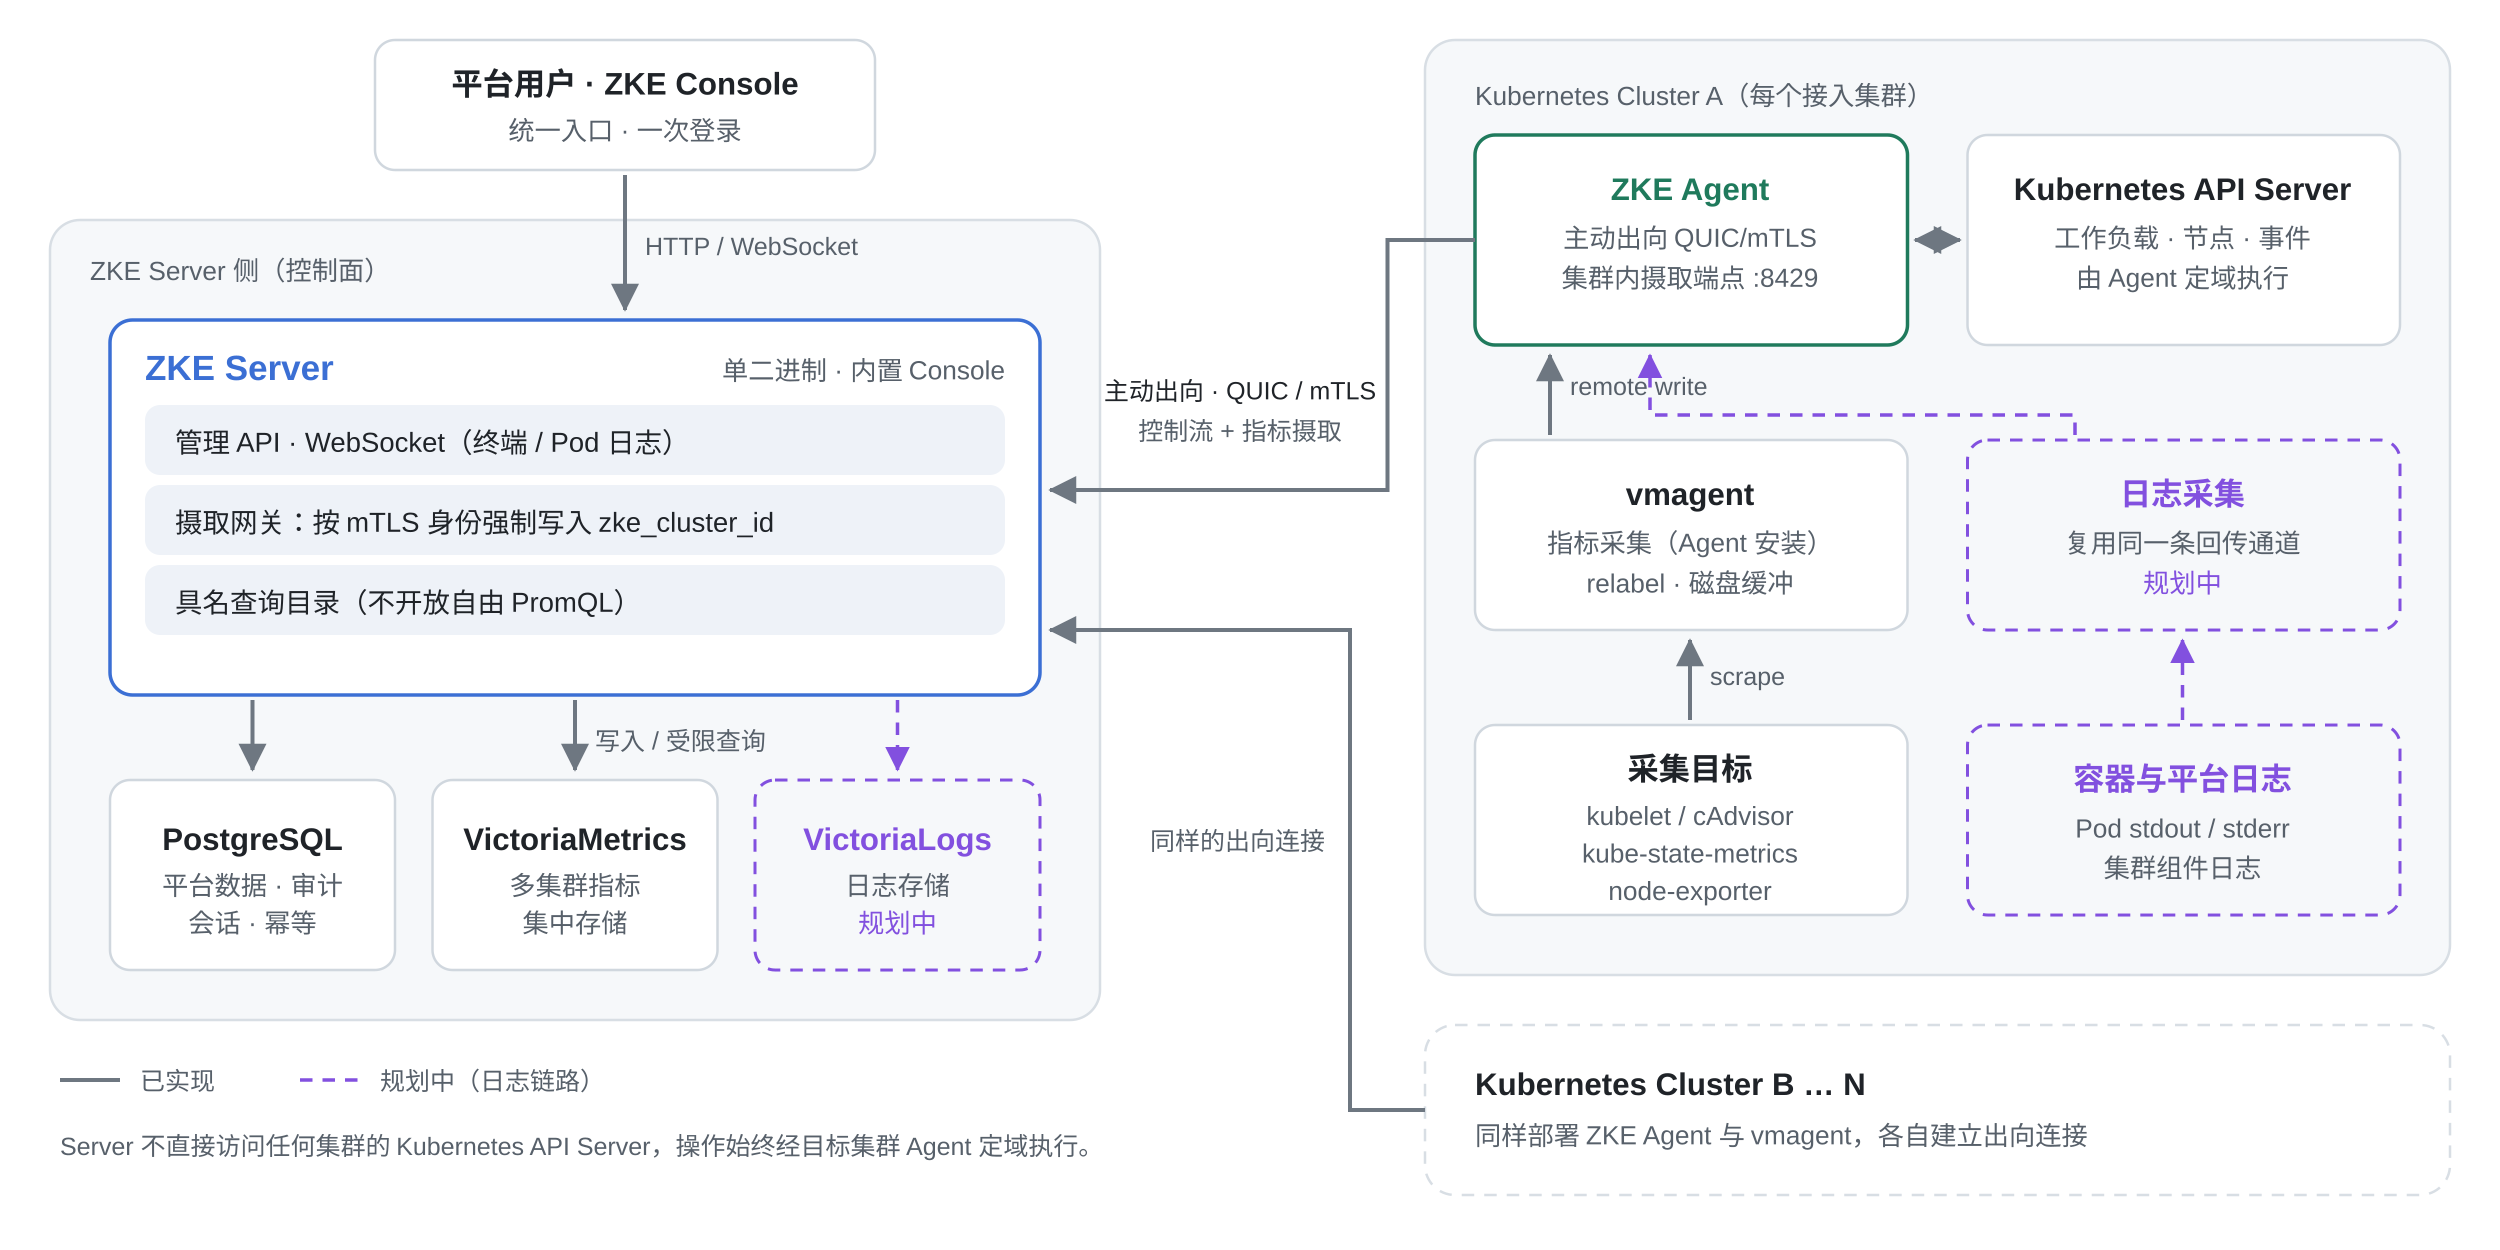
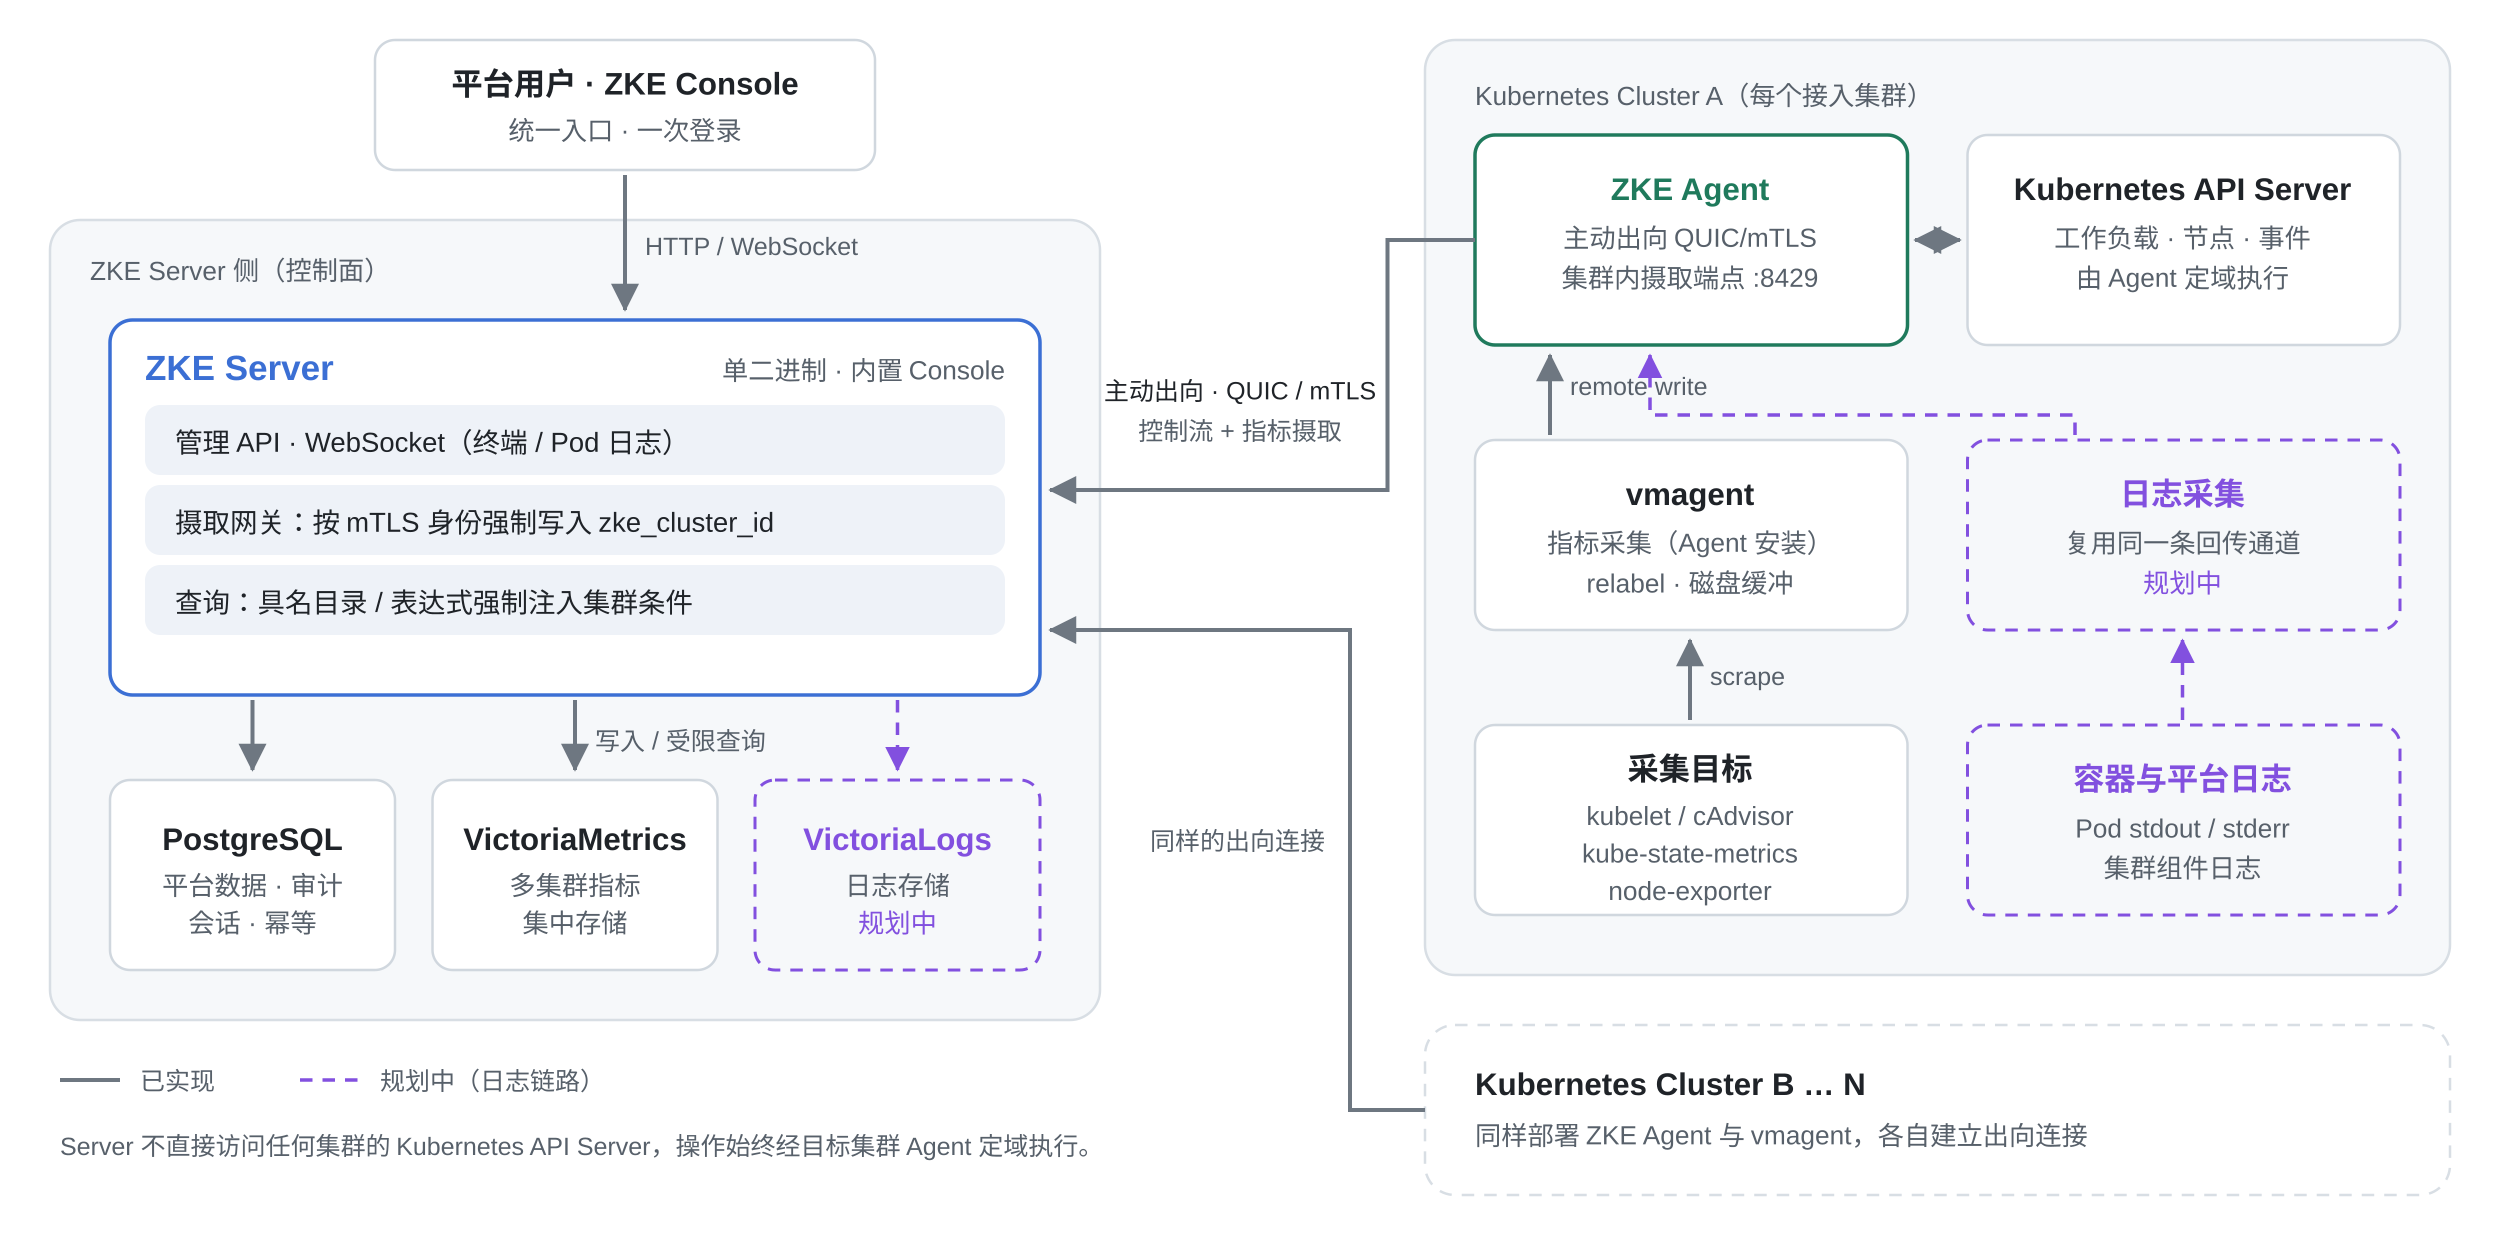
<svg xmlns="http://www.w3.org/2000/svg" viewBox="0 0 1000 500" width="1000" height="500" role="img" aria-labelledby="zke-arch-title zke-arch-desc">
  <style>
    svg { font-family: -apple-system, BlinkMacSystemFont, "PingFang SC", "Hiragino Sans GB", "Microsoft YaHei", "Noto Sans SC", "Helvetica Neue", Arial, sans-serif; }
    .bg     { fill: #ffffff; }
    .panel  { fill: #f6f8fa; stroke: #d8dee4; stroke-width: 1; }
    .panel-dash { fill: none; stroke: #d8dee4; stroke-width: 1; stroke-dasharray: 5 4; }
    .card   { fill: #ffffff; stroke: #d0d7de; stroke-width: 1; }
    .card-a { fill: #ffffff; stroke: #3b6fd4; stroke-width: 1.4; }
    .card-c { fill: #ffffff; stroke: #1f7a5c; stroke-width: 1.4; }
    .card-p { fill: none; stroke: #8250df; stroke-width: 1.2; stroke-dasharray: 5 4; }
    .chip   { fill: #eef2f8; stroke: none; }
    .ink    { fill: #1f2328; }
    .muted  { fill: #57606a; }
    .plan   { fill: #8250df; }
    .accent { fill: #3b6fd4; }
    .green  { fill: #1f7a5c; }
    .line   { fill: none; stroke: #6e7781; stroke-width: 1.6; }
    .line-p { fill: none; stroke: #8250df; stroke-width: 1.4; stroke-dasharray: 5 4; }
    .mk     { fill: #6e7781; }
    .mk-p   { fill: #8250df; }
    .t-h    { font-size: 14px; font-weight: 600; }
    .t-n    { font-size: 12.5px; font-weight: 600; }
    .t-s    { font-size: 10.5px; }
    .t-c    { font-size: 11px; }
    .t-e    { font-size: 10px; }
    @media (prefers-color-scheme: dark) {
      .bg     { fill: #0d1117; }
      .panel  { fill: #161b22; stroke: #30363d; }
      .panel-dash { stroke: #30363d; }
      .card   { fill: #1c2128; stroke: #3d444d; }
      .card-a { fill: #1c2128; stroke: #6f9bf0; }
      .card-c { fill: #1c2128; stroke: #3fb98f; }
      .card-p { stroke: #a371f7; }
      .chip   { fill: #22272e; }
      .ink    { fill: #e6edf3; }
      .muted  { fill: #9198a1; }
      .plan   { fill: #a371f7; }
      .accent { fill: #6f9bf0; }
      .green  { fill: #3fb98f; }
      .line   { stroke: #8b949e; }
      .line-p { stroke: #a371f7; }
      .mk     { fill: #8b949e; }
      .mk-p   { fill: #a371f7; }
    }
  </style>
  <defs>
    <marker id="a" viewBox="0 0 8 8" refX="7.5" refY="4" markerWidth="7" markerHeight="7" orient="auto-start-reverse">
      <path class="mk" d="M0 0 L8 4 L0 8 Z" />
    </marker>
    <marker id="ap" viewBox="0 0 8 8" refX="7.5" refY="4" markerWidth="7" markerHeight="7" orient="auto-start-reverse">
      <path class="mk-p" d="M0 0 L8 4 L0 8 Z" />
    </marker>
  </defs>
  <rect class="bg" x="0" y="0" width="1000" height="500" />
  <rect class="card" x="150" y="16" width="200" height="52" rx="8" />
  <text class="t-n ink" x="250" y="38" text-anchor="middle">平台用户 · ZKE Console</text>
  <text class="t-s muted" x="250" y="56" text-anchor="middle">统一入口 · 一次登录</text>
  <rect class="panel" x="20" y="88" width="420" height="320" rx="12" />
  <text class="t-s muted" x="36" y="112">ZKE Server 侧（控制面）</text>
  <path class="line" marker-end="url(#a)" d="M250 70 V124" />
  <text class="t-e muted" x="258" y="102">HTTP / WebSocket</text>
  <rect class="card-a" x="44" y="128" width="372" height="150" rx="9" />
  <text class="t-h accent" x="58" y="152">ZKE Server</text>
  <text class="t-s muted" x="402" y="152" text-anchor="end">单二进制 · 内置 Console</text>
  <rect class="chip" x="58" y="162" width="344" height="28" rx="6" />
  <text class="t-c ink" x="70" y="181">管理 API · WebSocket（终端 / Pod 日志）</text>
  <rect class="chip" x="58" y="194" width="344" height="28" rx="6" />
  <text class="t-c ink" x="70" y="213">摄取网关：按 mTLS 身份强制写入 zke_cluster_id</text>
  <rect class="chip" x="58" y="226" width="344" height="28" rx="6" />
-   <text class="t-c ink" x="70" y="245">具名查询目录（不开放自由 PromQL）</text>
+   <text class="t-c ink" x="70" y="245">查询：具名目录 / 表达式强制注入集群条件</text>
  <path class="line" marker-end="url(#a)" d="M101 280 V308" />
  <path class="line" marker-end="url(#a)" d="M230 280 V308" />
  <path class="line-p" marker-end="url(#ap)" d="M359 280 V308" />
  <text class="t-e muted" x="238" y="300">写入 / 受限查询</text>
  <rect class="card" x="44" y="312" width="114" height="76" rx="8" />
  <text class="t-n ink" x="101" y="340" text-anchor="middle">PostgreSQL</text>
  <text class="t-s muted" x="101" y="358" text-anchor="middle">平台数据 · 审计</text>
  <text class="t-s muted" x="101" y="373" text-anchor="middle">会话 · 幂等</text>
  <rect class="card" x="173" y="312" width="114" height="76" rx="8" />
  <text class="t-n ink" x="230" y="340" text-anchor="middle">VictoriaMetrics</text>
  <text class="t-s muted" x="230" y="358" text-anchor="middle">多集群指标</text>
  <text class="t-s muted" x="230" y="373" text-anchor="middle">集中存储</text>
  <rect class="card-p" x="302" y="312" width="114" height="76" rx="8" />
  <text class="t-n plan" x="359" y="340" text-anchor="middle">VictoriaLogs</text>
  <text class="t-s muted" x="359" y="358" text-anchor="middle">日志存储</text>
  <text class="t-s plan" x="359" y="373" text-anchor="middle">规划中</text>
  <rect class="panel" x="570" y="16" width="410" height="374" rx="12" />
  <text class="t-s muted" x="590" y="42">Kubernetes Cluster A（每个接入集群）</text>
  <rect class="card-c" x="590" y="54" width="173" height="84" rx="8" />
  <text class="t-n green" x="676" y="80" text-anchor="middle">ZKE Agent</text>
  <text class="t-s muted" x="676" y="99" text-anchor="middle">主动出向 QUIC/mTLS</text>
  <text class="t-s muted" x="676" y="115" text-anchor="middle">集群内摄取端点 :8429</text>
  <rect class="card" x="787" y="54" width="173" height="84" rx="8" />
  <text class="t-n ink" x="873" y="80" text-anchor="middle">Kubernetes API Server</text>
  <text class="t-s muted" x="873" y="99" text-anchor="middle">工作负载 · 节点 · 事件</text>
  <text class="t-s muted" x="873" y="115" text-anchor="middle">由 Agent 定域执行</text>
  <path class="line" marker-start="url(#a)" marker-end="url(#a)" d="M766 96 H784" />
  <rect class="card" x="590" y="176" width="173" height="76" rx="8" />
  <text class="t-n ink" x="676" y="202" text-anchor="middle">vmagent</text>
  <text class="t-s muted" x="676" y="221" text-anchor="middle">指标采集（Agent 安装）</text>
  <text class="t-s muted" x="676" y="237" text-anchor="middle">relabel · 磁盘缓冲</text>
  <rect class="card-p" x="787" y="176" width="173" height="76" rx="8" />
  <text class="t-n plan" x="873" y="202" text-anchor="middle">日志采集</text>
  <text class="t-s muted" x="873" y="221" text-anchor="middle">复用同一条回传通道</text>
  <text class="t-s plan" x="873" y="237" text-anchor="middle">规划中</text>
  <rect class="card" x="590" y="290" width="173" height="76" rx="8" />
  <text class="t-n ink" x="676" y="312" text-anchor="middle">采集目标</text>
  <text class="t-s muted" x="676" y="330" text-anchor="middle">kubelet / cAdvisor</text>
  <text class="t-s muted" x="676" y="345" text-anchor="middle">kube-state-metrics</text>
  <text class="t-s muted" x="676" y="360" text-anchor="middle">node-exporter</text>
  <rect class="card-p" x="787" y="290" width="173" height="76" rx="8" />
  <text class="t-n plan" x="873" y="316" text-anchor="middle">容器与平台日志</text>
  <text class="t-s muted" x="873" y="335" text-anchor="middle">Pod stdout / stderr</text>
  <text class="t-s muted" x="873" y="351" text-anchor="middle">集群组件日志</text>
  <path class="line" marker-end="url(#a)" d="M676 288 V256" />
  <text class="t-e muted" x="684" y="274">scrape</text>
  <path class="line-p" marker-end="url(#ap)" d="M873 288 V256" />
  <path class="line" marker-end="url(#a)" d="M620 174 V142" />
  <text class="t-e muted" x="628" y="158">remote write</text>
  <path class="line-p" marker-end="url(#ap)" d="M830 174 V166 H660 V142" />
  <rect class="panel-dash" x="570" y="410" width="410" height="68" rx="12" />
  <text class="t-n ink" x="590" y="438">Kubernetes Cluster B … N</text>
  <text class="t-s muted" x="590" y="458">同样部署 ZKE Agent 与 vmagent，各自建立出向连接</text>
  <path class="line" marker-end="url(#a)" d="M590 96 H555 V196 H420" />
  <text class="t-e ink" x="496" y="160" text-anchor="middle">主动出向 · QUIC / mTLS</text>
  <text class="t-e muted" x="496" y="176" text-anchor="middle">控制流 + 指标摄取</text>
  <path class="line" marker-end="url(#a)" d="M570 444 H540 V252 H420" />
  <text class="t-e muted" x="530" y="340" text-anchor="end">同样的出向连接</text>
  <path class="line" d="M24 432 H48" />
  <text class="t-e muted" x="56" y="436">已实现</text>
  <path class="line-p" d="M120 432 H144" />
  <text class="t-e muted" x="152" y="436">规划中（日志链路）</text>
  <text class="t-e muted" x="24" y="462">Server 不直接访问任何集群的 Kubernetes API Server，操作始终经目标集群 Agent 定域执行。</text>
</svg>
